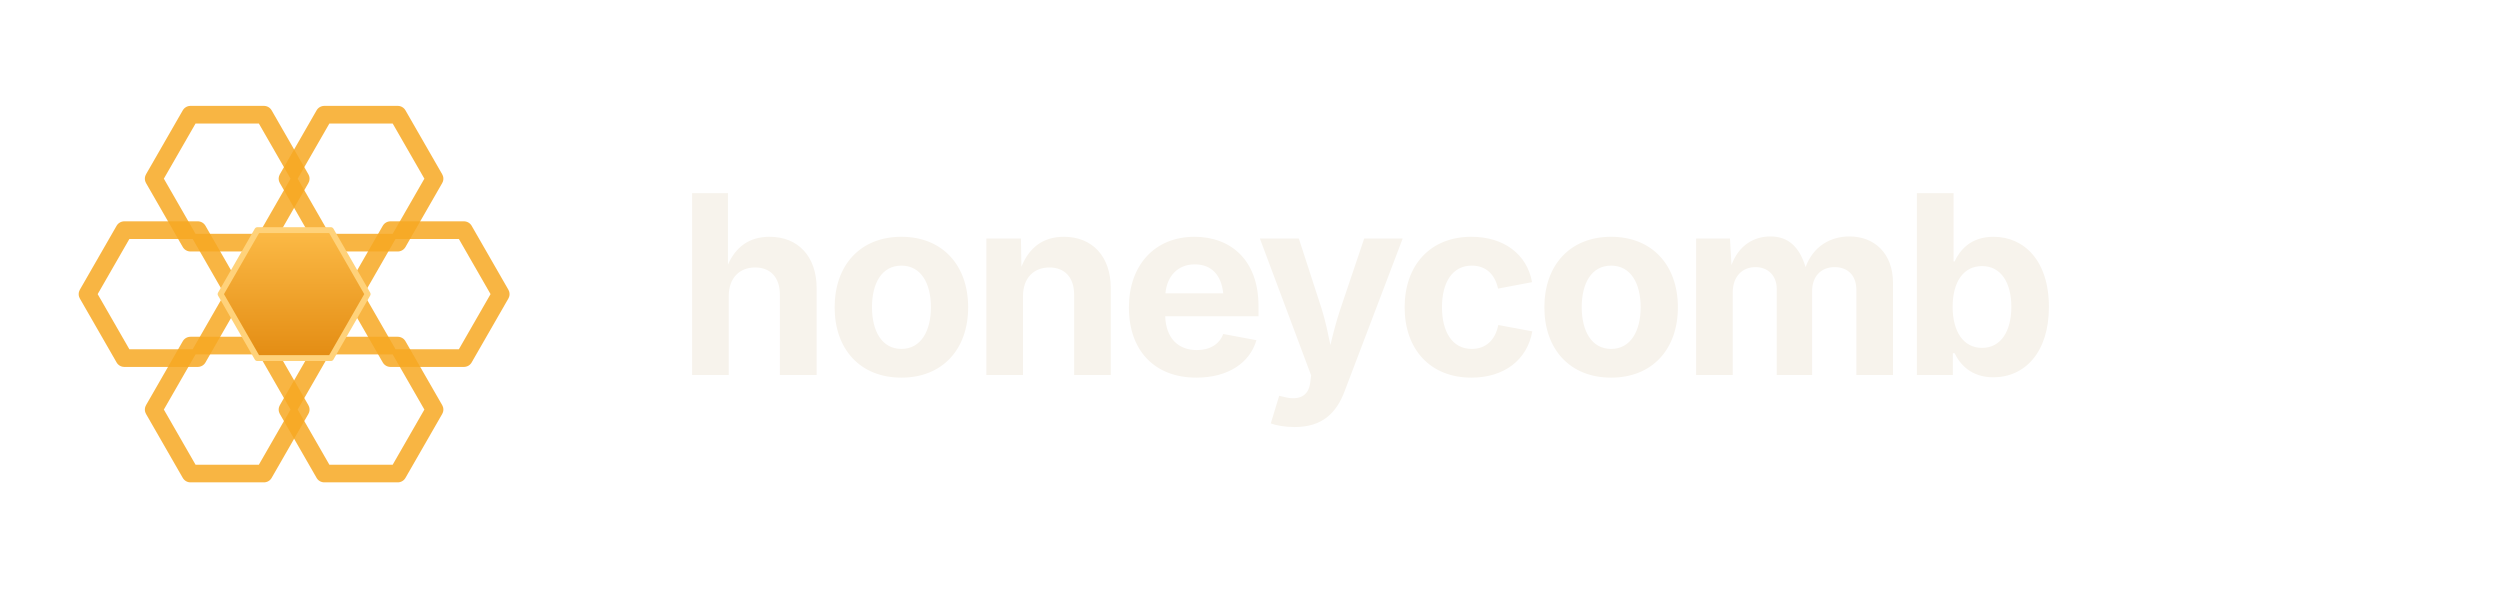
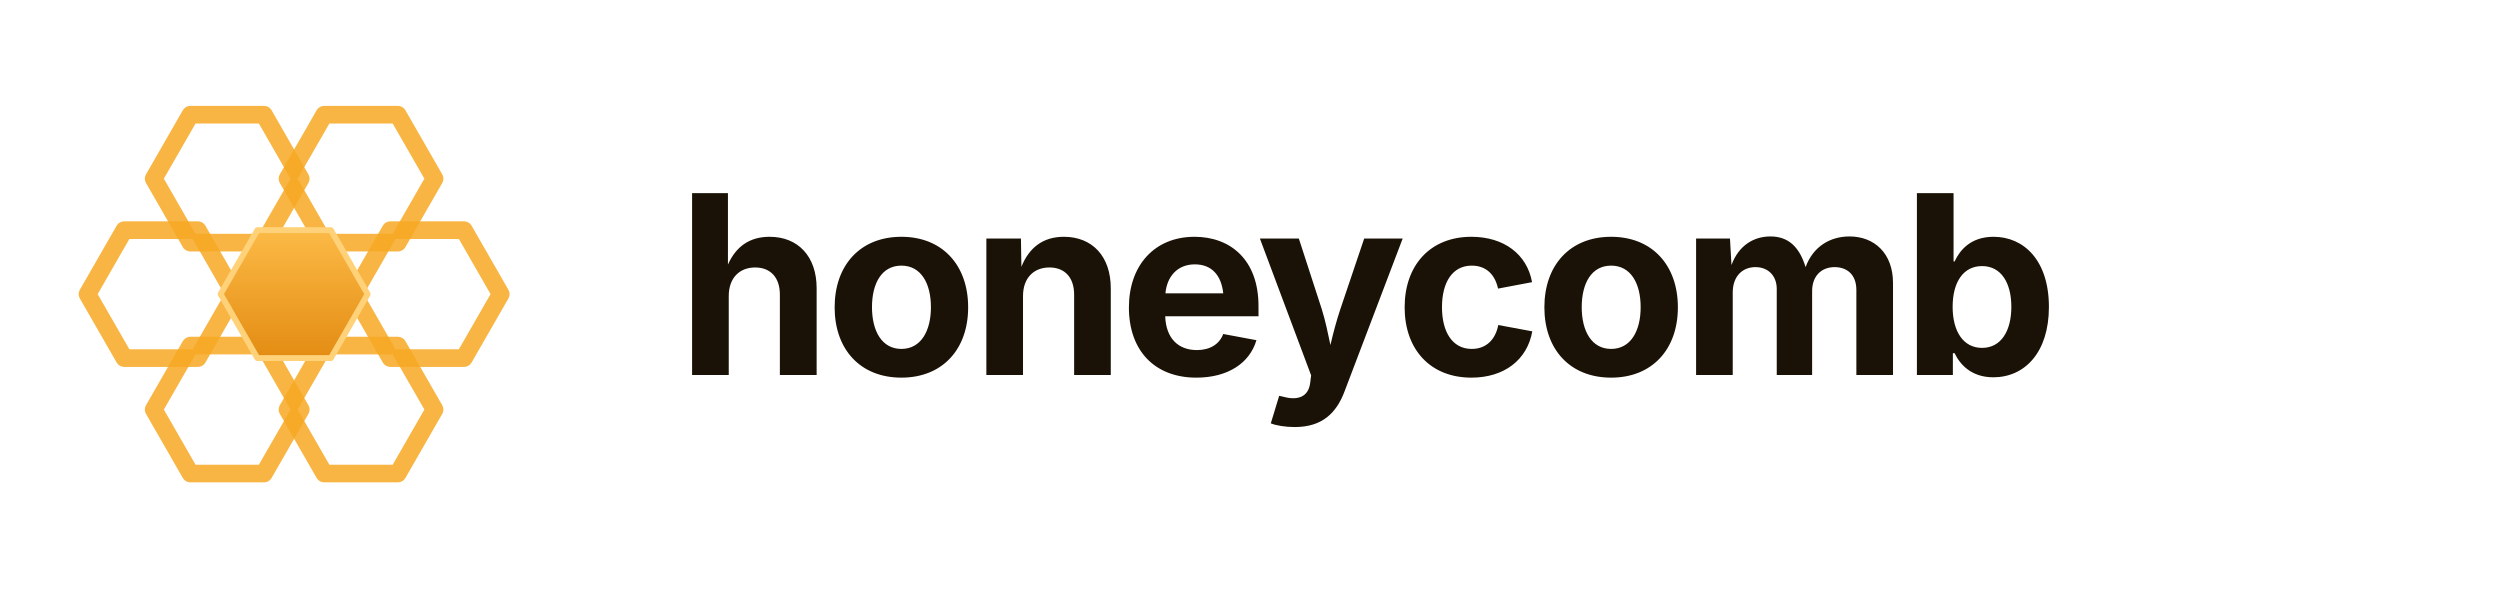
<svg xmlns="http://www.w3.org/2000/svg" width="340" height="80" viewBox="0 0 340 80" fill="none" role="img" aria-label="Honeycomb">
  <defs>
    <linearGradient id="wA" x1="40" y1="29" x2="40" y2="51" gradientUnits="userSpaceOnUse">
      <stop offset="0" stop-color="#FFC04D" />
      <stop offset="1" stop-color="#E0860C" />
    </linearGradient>
  </defs>
  <path d="M 68.1 40.0 L 63.1 48.7 L 53.1 48.7 L 48.1 40.0 L 53.1 31.3 L 63.1 31.3 Z" fill="none" stroke="#F7A823" stroke-width="2.4" stroke-opacity="0.85" stroke-linejoin="round" />
  <path d="M 59.1 55.7 L 54.1 64.4 L 44.1 64.4 L 39.1 55.7 L 44.1 47.0 L 54.1 47.0 Z" fill="none" stroke="#F7A823" stroke-width="2.4" stroke-opacity="0.85" stroke-linejoin="round" />
  <path d="M 40.9 55.7 L 35.9 64.4 L 25.9 64.4 L 20.9 55.7 L 25.9 47.0 L 35.9 47.0 Z" fill="none" stroke="#F7A823" stroke-width="2.4" stroke-opacity="0.85" stroke-linejoin="round" />
  <path d="M 31.9 40.0 L 26.9 48.7 L 16.9 48.7 L 11.9 40.0 L 16.9 31.3 L 26.9 31.3 Z" fill="none" stroke="#F7A823" stroke-width="2.4" stroke-opacity="0.85" stroke-linejoin="round" />
  <path d="M 40.9 24.3 L 35.9 33.0 L 25.9 33.0 L 20.9 24.3 L 25.9 15.6 L 35.9 15.6 Z" fill="none" stroke="#F7A823" stroke-width="2.4" stroke-opacity="0.85" stroke-linejoin="round" />
  <path d="M 59.1 24.3 L 54.1 33.0 L 44.1 33.0 L 39.1 24.3 L 44.1 15.6 L 54.1 15.6 Z" fill="none" stroke="#F7A823" stroke-width="2.4" stroke-opacity="0.85" stroke-linejoin="round" />
  <path d="M 50.0 40.0 L 45.0 48.7 L 35.0 48.7 L 30.0 40.0 L 35.0 31.3 L 45.0 31.3 Z" fill="url(#wA)" stroke="#FFD27A" stroke-width="0.8" stroke-linejoin="round" />
-   <text x="92" y="51" font-family="Inter, system-ui, sans-serif" font-size="34" font-weight="700" letter-spacing="-1" fill="#F7F3EC">honeycomb</text>
+   <text x="92" y="51" font-family="Inter, system-ui, sans-serif" font-size="34" font-weight="700" letter-spacing="-1" fill="#1A1206">honeycomb</text>
</svg>
